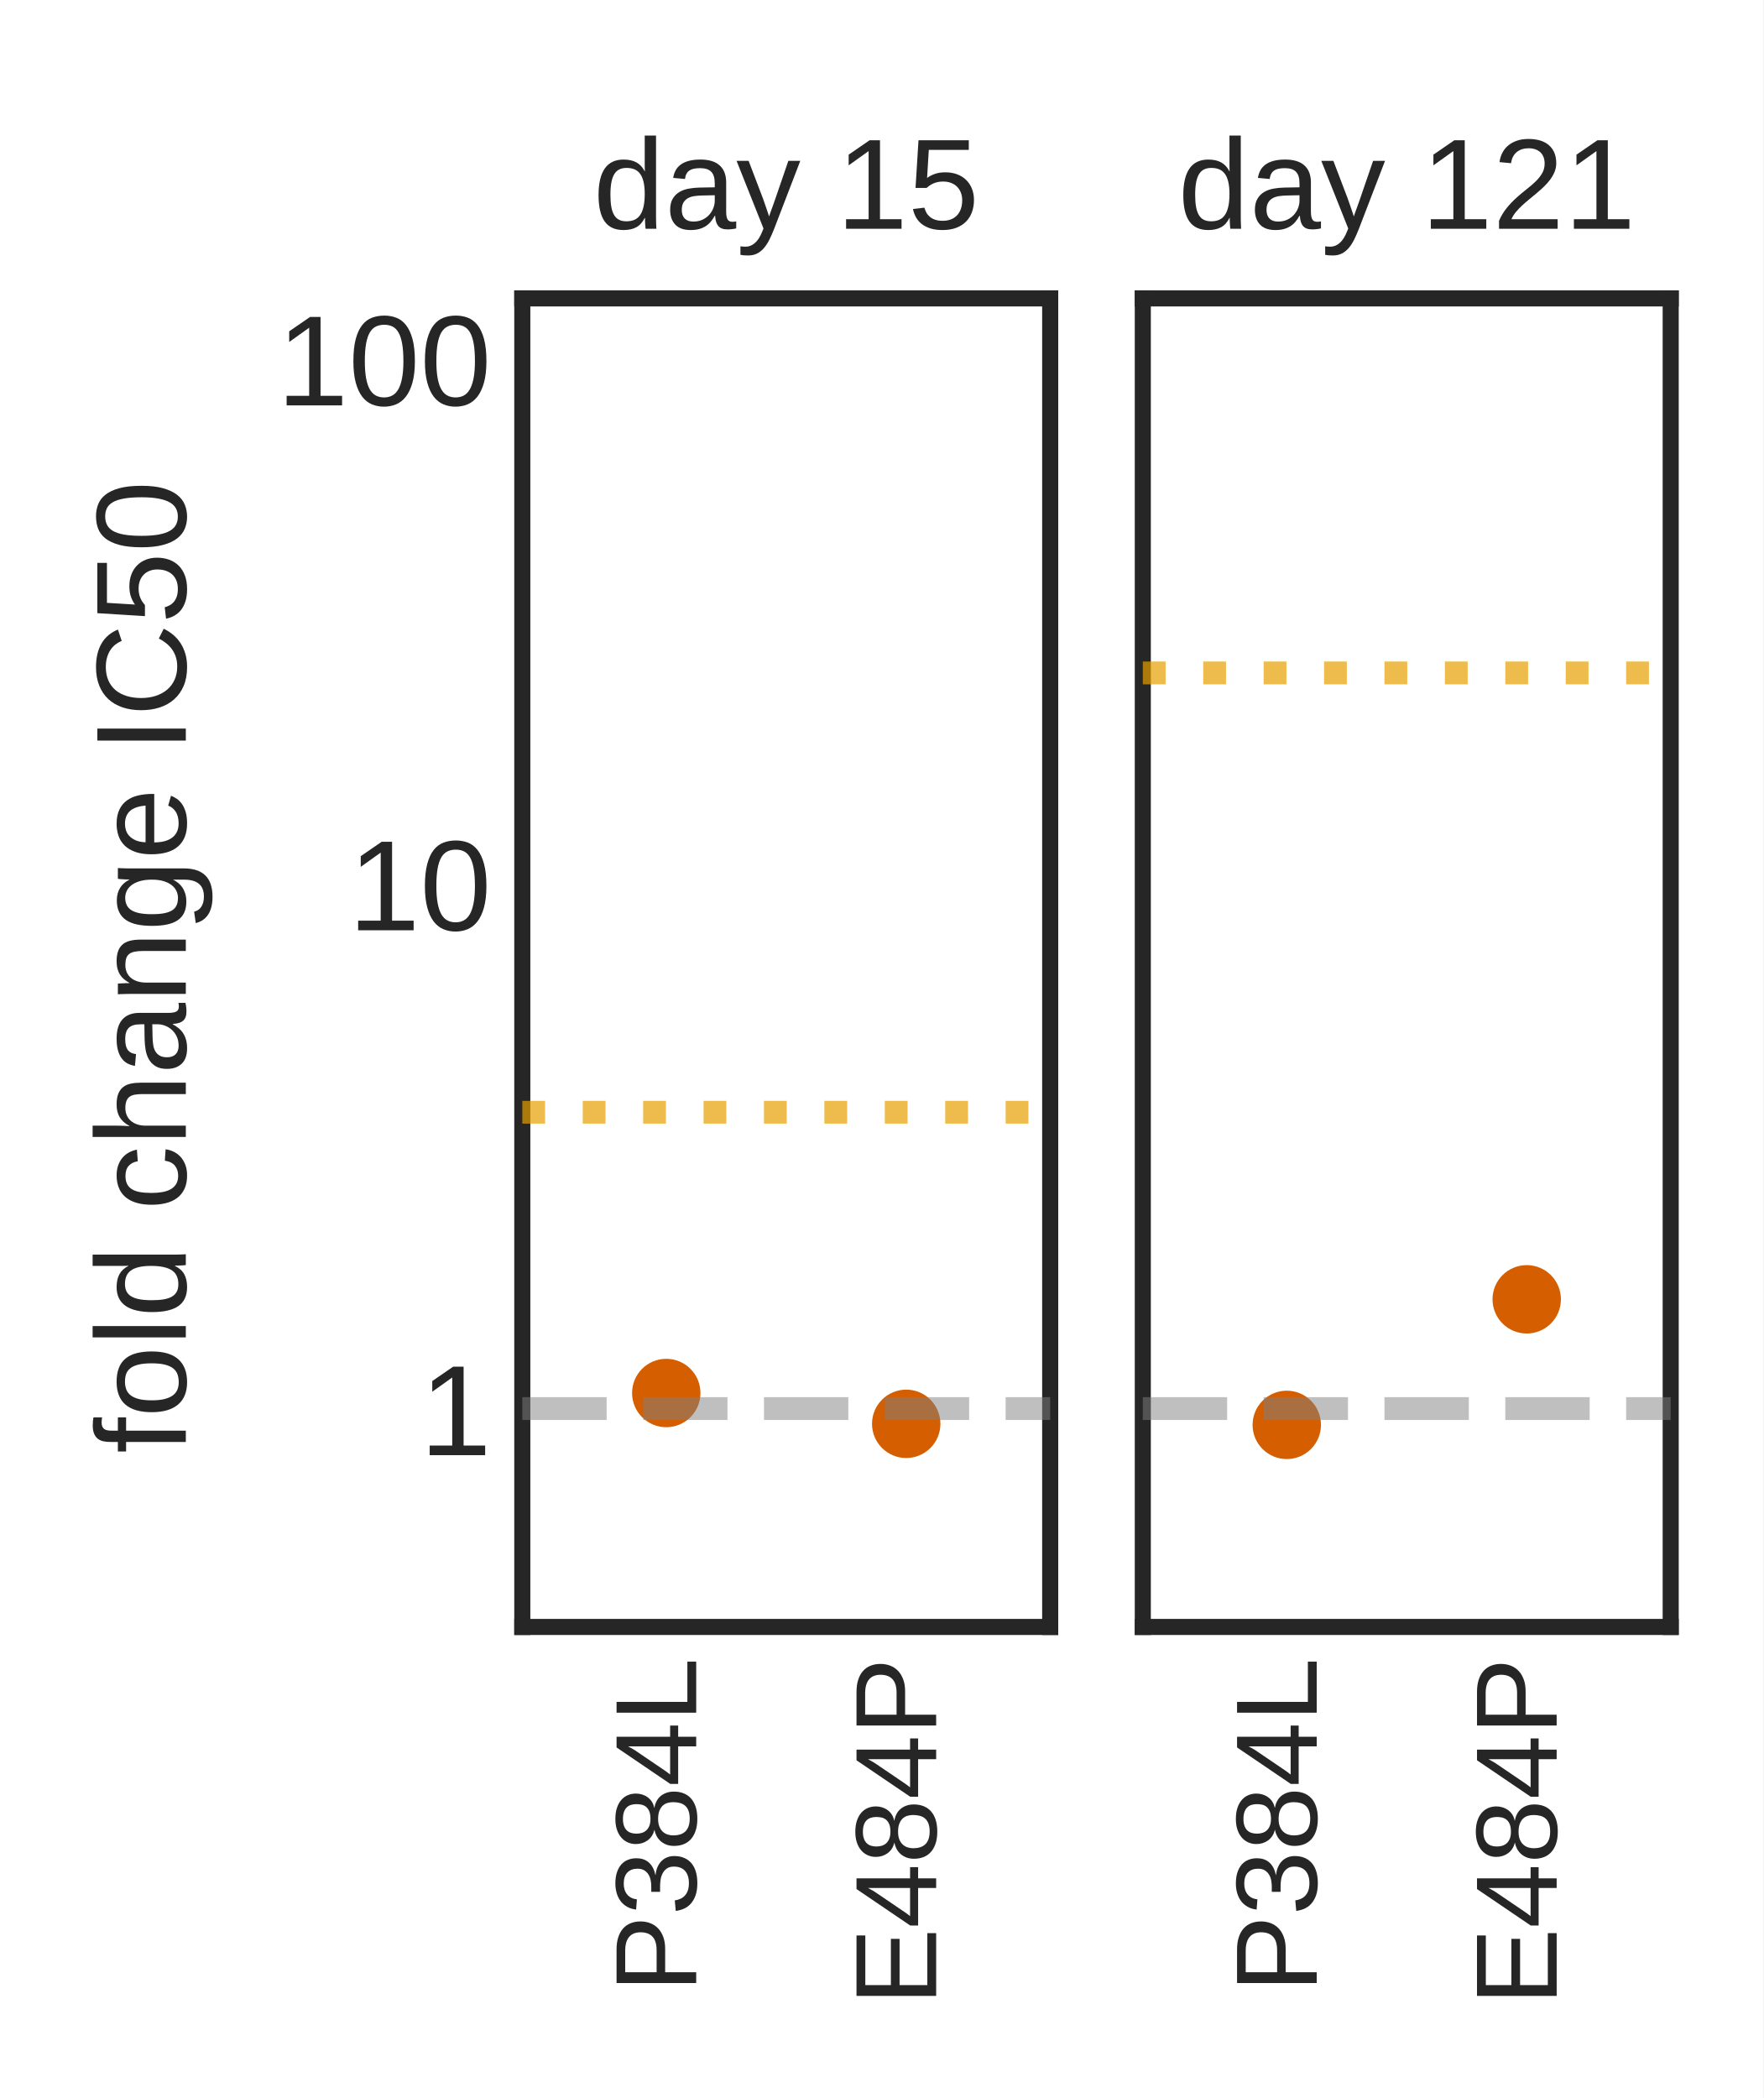
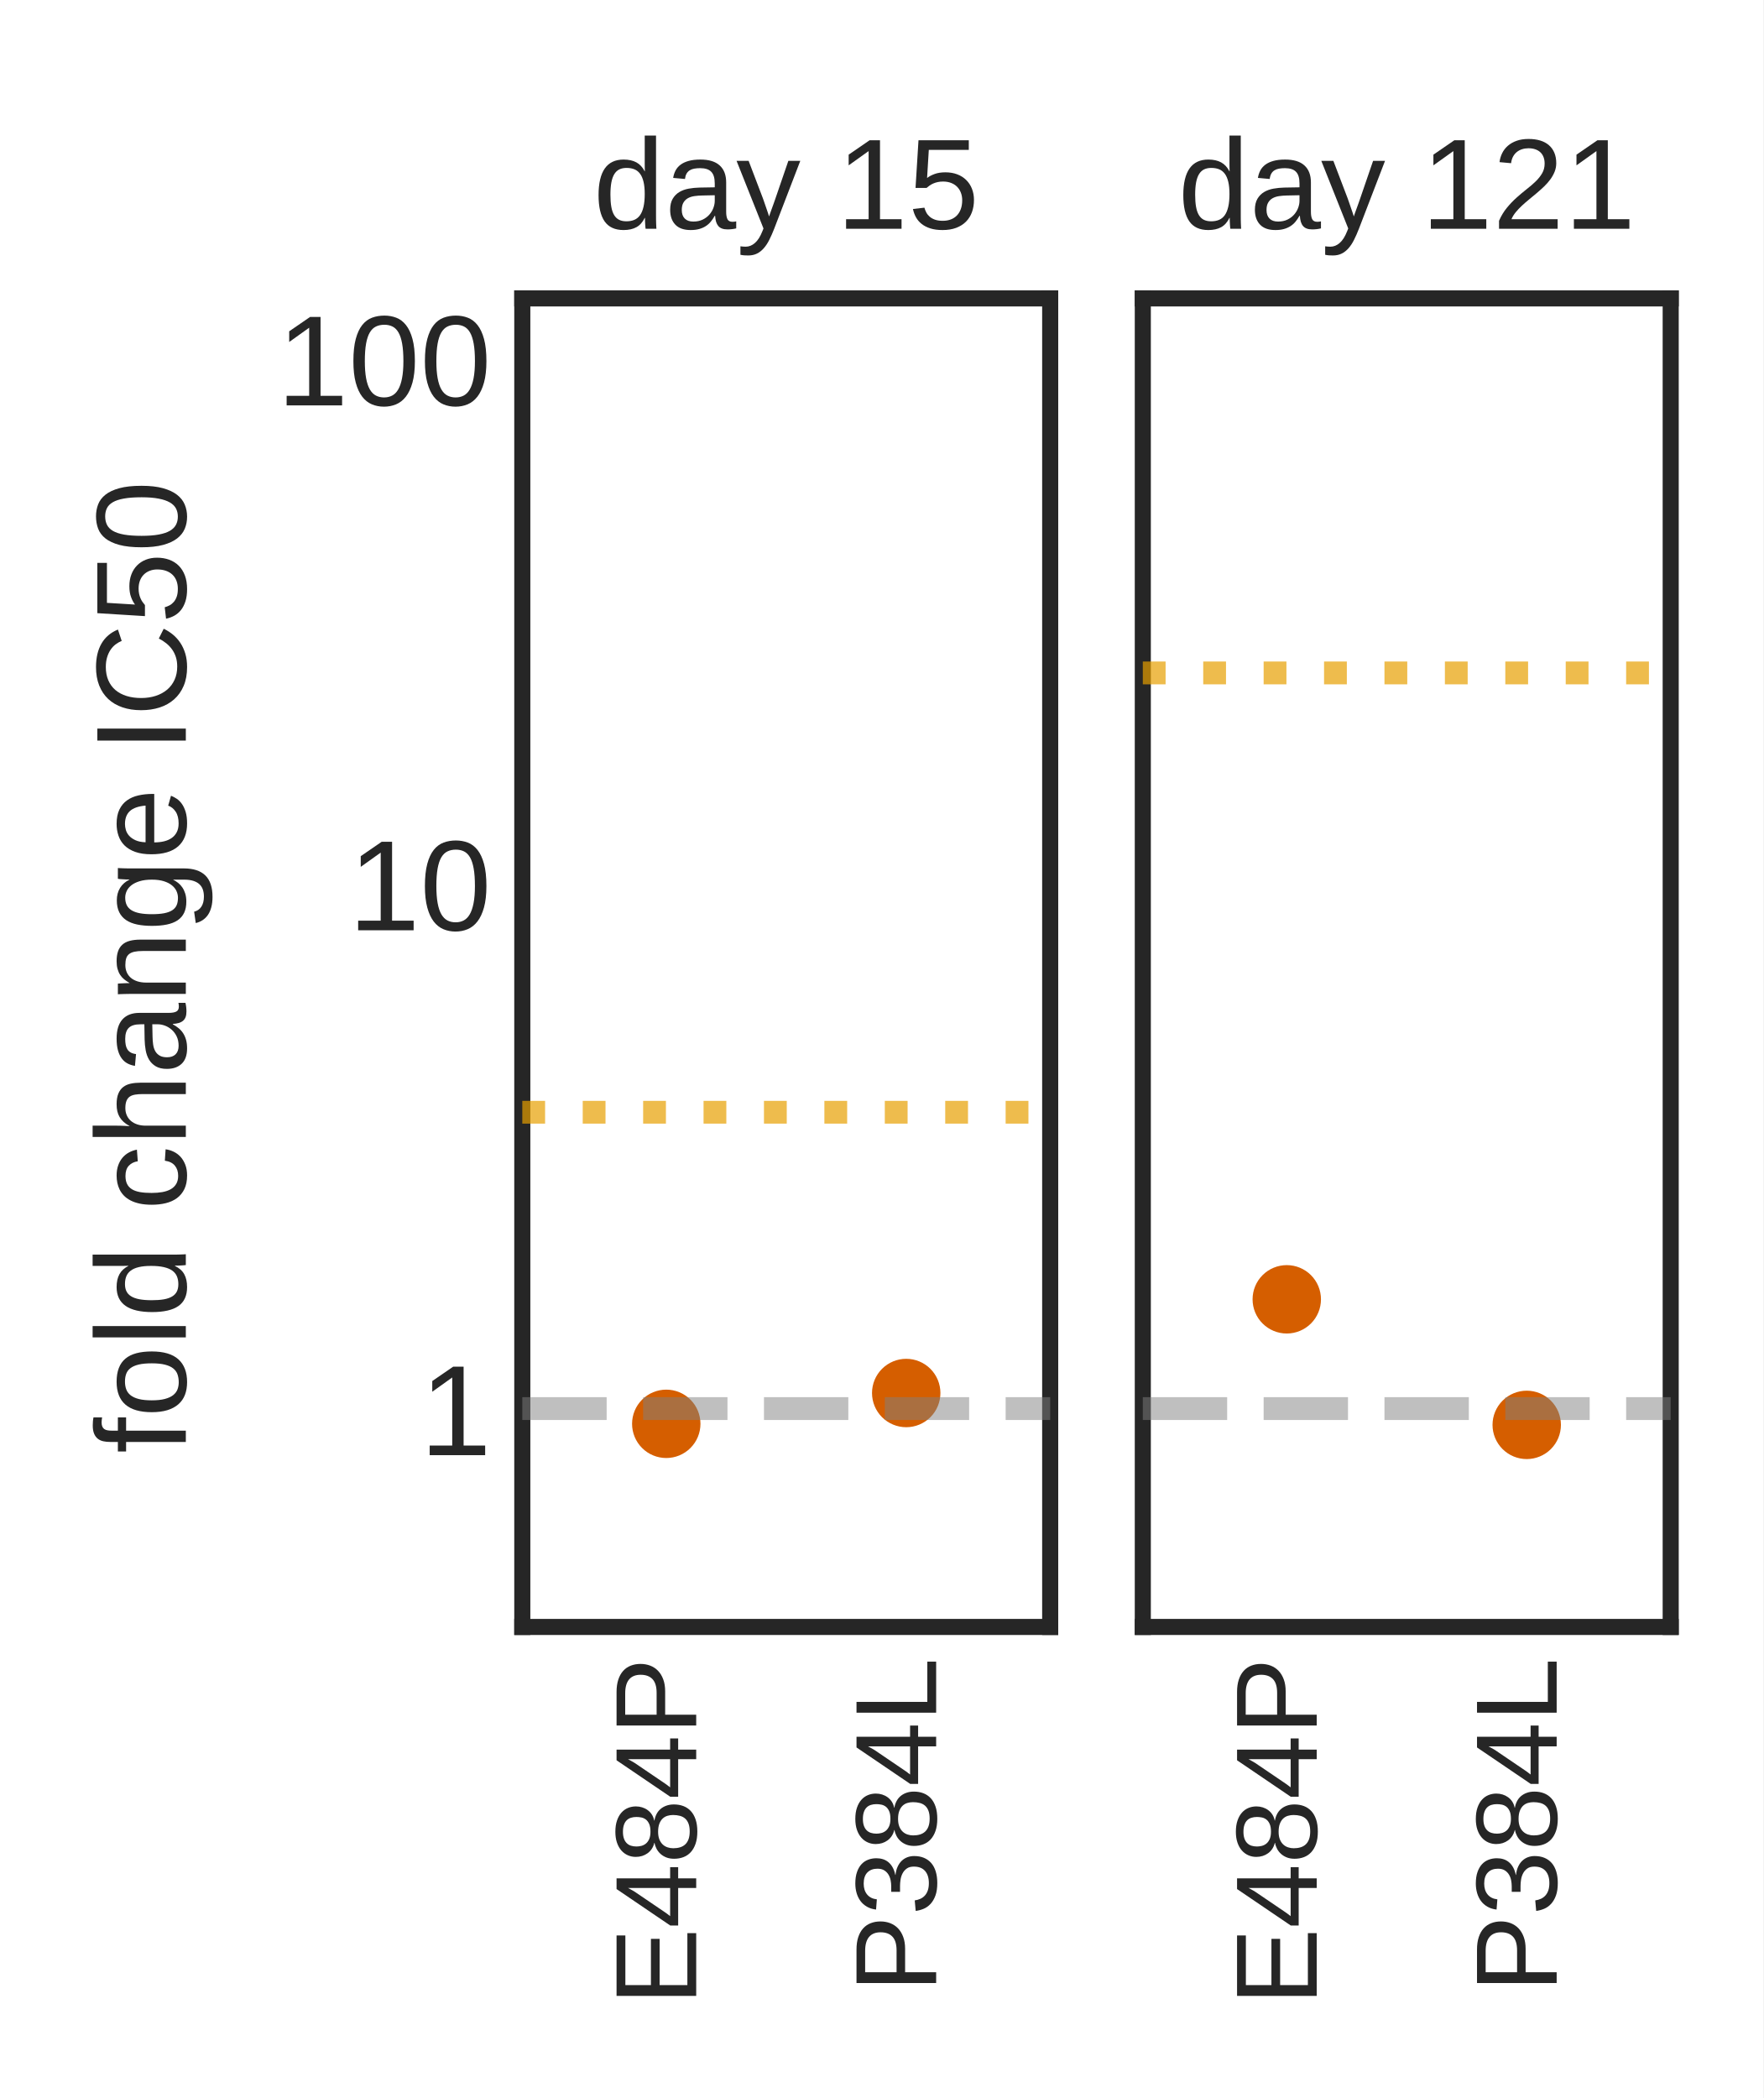
<svg xmlns="http://www.w3.org/2000/svg" xmlns:xlink="http://www.w3.org/1999/xlink" height="163.105pt" version="1.1" viewBox="0 0 137.085 163.105" width="137.085pt">
  <defs>
    <style type="text/css">*{stroke-linecap:butt;stroke-linejoin:round;}</style>
  </defs>
  <g id="figure_1">
    <g id="patch_1">
      <path d="M 0 163.105  L 137.085 163.105  L 137.085 0  L 0 0  z " style="fill:#ffffff;" />
    </g>
    <g id="axes_1">
      <g id="patch_2">
        <path d="M 40.605 126.484  L 81.645 126.484  L 81.645 23.2  L 40.605 23.2  z " style="fill:#ffffff;" />
      </g>
      <g id="matplotlib.axis_1">
        <g id="xtick_1">
          <g id="line2d_1" />
          <g id="text_1">
-             <g style="fill:#262626;" transform="translate(54.12476 154.9067)rotate(-90)scale(0.09 -0.09)">
+             <g style="fill:#262626;" transform="translate(54.12476 155.9051)rotate(-90)scale(0.09 -0.09)">
              <defs>
+                 <path d="M 8.203 0  L 8.203 68.797  L 60.406 68.797  L 60.406 61.188  L 17.531 61.188  L 17.531 39.109  L 57.469 39.109  L 57.469 31.594  L 17.531 31.594  L 17.531 7.625  L 62.406 7.625  L 62.406 0  z " id="LiberationSans-69" />
+                 <path d="M 43.016 15.578  L 43.016 0  L 34.719 0  L 34.719 15.578  L 2.297 15.578  L 2.297 22.406  L 33.797 68.797  L 43.016 68.797  L 43.016 22.516  L 52.688 22.516  L 52.688 15.578  z M 34.719 58.891  Q 34.625 58.641 34.234 57.938  Q 33.844 57.234 33.344 56.344  Q 32.859 55.469 32.344 54.562  Q 31.844 53.656 31.453 53.078  L 13.812 27.094  Q 13.578 26.703 13.109 26.062  Q 12.641 25.438 12.156 24.781  Q 11.672 24.125 11.172 23.484  Q 10.688 22.859 10.406 22.516  L 34.719 22.516  z " id="LiberationSans-52" />
+                 <path d="M 51.266 19.188  Q 51.266 14.797 49.875 11.109  Q 48.484 7.422 45.625 4.734  Q 42.781 2.047 38.328 0.531  Q 33.891 -0.984 27.828 -0.984  Q 21.781 -0.984 17.359 0.531  Q 12.938 2.047 10.031 4.703  Q 7.125 7.375 5.734 11.062  Q 4.344 14.75 4.344 19.094  Q 4.344 22.859 5.484 25.781  Q 6.641 28.719 8.562 30.828  Q 10.5 32.953 12.969 34.25  Q 15.438 35.547 18.062 35.984  L 18.062 36.188  Q 15.188 36.859 12.906 38.375  Q 10.641 39.891 9.094 42.016  Q 7.562 44.141 6.75 46.719  Q 5.953 49.312 5.953 52.203  Q 5.953 55.812 7.344 59  Q 8.734 62.203 11.469 64.625  Q 14.203 67.047 18.25 68.438  Q 22.312 69.828 27.641 69.828  Q 33.25 69.828 37.375 68.406  Q 41.5 67 44.203 64.578  Q 46.922 62.156 48.234 58.938  Q 49.562 55.719 49.562 52.094  Q 49.562 49.266 48.75 46.672  Q 47.953 44.094 46.406 41.969  Q 44.875 39.844 42.594 38.344  Q 40.328 36.859 37.359 36.281  L 37.359 36.078  Q 40.328 35.594 42.859 34.297  Q 45.406 33.016 47.266 30.891  Q 49.125 28.766 50.188 25.828  Q 51.266 22.906 51.266 19.188  z M 40.438 51.609  Q 40.438 54.203 39.766 56.344  Q 39.109 58.5 37.594 60.031  Q 36.078 61.578 33.641 62.422  Q 31.203 63.281 27.641 63.281  Q 24.172 63.281 21.781 62.422  Q 19.391 61.578 17.844 60.031  Q 16.312 58.5 15.625 56.344  Q 14.938 54.203 14.938 51.609  Q 14.938 49.562 15.469 47.406  Q 16.016 45.266 17.422 43.5  Q 18.844 41.75 21.328 40.625  Q 23.828 39.5 27.734 39.5  Q 31.891 39.5 34.406 40.625  Q 36.922 41.75 38.25 43.5  Q 39.594 45.266 40.016 47.406  Q 40.438 49.562 40.438 51.609  z M 42.141 20.016  Q 42.141 22.516 41.453 24.828  Q 40.766 27.156 39.109 28.938  Q 37.453 30.719 34.641 31.812  Q 31.844 32.906 27.641 32.906  Q 23.781 32.906 21.062 31.812  Q 18.359 30.719 16.672 28.906  Q 14.984 27.094 14.203 24.719  Q 13.422 22.359 13.422 19.828  Q 13.422 16.656 14.203 14.031  Q 14.984 11.422 16.688 9.547  Q 18.406 7.672 21.188 6.641  Q 23.969 5.609 27.938 5.609  Q 31.938 5.609 34.672 6.641  Q 37.406 7.672 39.062 9.547  Q 40.719 11.422 41.422 14.078  Q 42.141 16.75 42.141 20.016  z " id="LiberationSans-56" />
                <path d="M 61.422 48.094  Q 61.422 43.609 59.938 39.719  Q 58.453 35.844 55.5 32.984  Q 52.547 30.125 48.094 28.469  Q 43.656 26.812 37.75 26.812  L 17.531 26.812  L 17.531 0  L 8.203 0  L 8.203 68.797  L 37.156 68.797  Q 43.266 68.797 47.797 67.312  Q 52.344 65.828 55.375 63.109  Q 58.406 60.406 59.906 56.562  Q 61.422 52.734 61.422 48.094  z M 52.047 48  Q 52.047 54.547 48.047 57.938  Q 44.047 61.328 36.031 61.328  L 17.531 61.328  L 17.531 34.188  L 36.422 34.188  Q 44.484 34.188 48.266 37.75  Q 52.047 41.312 52.047 48  z " id="LiberationSans-80" />
+               </defs>
+               <use xlink:href="#LiberationSans-69" />
+               <use x="66.699" xlink:href="#LiberationSans-52" />
+               <use x="122.314" xlink:href="#LiberationSans-56" />
+               <use x="177.93" xlink:href="#LiberationSans-52" />
+               <use x="233.545" xlink:href="#LiberationSans-80" />
+             </g>
+           </g>
+         </g>
+         <g id="xtick_2">
+           <g id="line2d_2" />
+           <g id="text_2">
+             <g style="fill:#262626;" transform="translate(72.7793 154.9067)rotate(-90)scale(0.09 -0.09)">
+               <defs>
                <path d="M 51.219 19  Q 51.219 14.266 49.672 10.547  Q 48.141 6.844 45.188 4.266  Q 42.234 1.703 37.859 0.359  Q 33.5 -0.984 27.875 -0.984  Q 21.484 -0.984 17.109 0.609  Q 12.75 2.203 9.906 4.812  Q 7.078 7.422 5.656 10.766  Q 4.25 14.109 3.812 17.672  L 12.891 18.5  Q 13.281 15.766 14.328 13.516  Q 15.375 11.281 17.188 9.672  Q 19 8.062 21.625 7.172  Q 24.266 6.297 27.875 6.297  Q 34.516 6.297 38.297 9.562  Q 42.094 12.844 42.094 19.281  Q 42.094 23.094 40.406 25.406  Q 38.719 27.734 36.203 29.031  Q 33.688 30.328 30.734 30.766  Q 27.781 31.203 25.297 31.203  L 20.312 31.203  L 20.312 38.812  L 25.094 38.812  Q 27.594 38.812 30.266 39.328  Q 32.953 39.844 35.172 41.188  Q 37.406 42.531 38.844 44.828  Q 40.281 47.125 40.281 50.688  Q 40.281 56.203 37.031 59.391  Q 33.797 62.594 27.391 62.594  Q 21.578 62.594 17.984 59.609  Q 14.406 56.641 13.812 51.219  L 4.984 51.906  Q 5.516 56.453 7.469 59.812  Q 9.422 63.188 12.422 65.406  Q 15.438 67.625 19.281 68.719  Q 23.141 69.828 27.484 69.828  Q 33.25 69.828 37.391 68.375  Q 41.547 66.938 44.188 64.469  Q 46.828 62.016 48.062 58.688  Q 49.312 55.375 49.312 51.609  Q 49.312 48.578 48.484 45.938  Q 47.656 43.312 45.891 41.203  Q 44.141 39.109 41.422 37.594  Q 38.719 36.078 34.906 35.297  L 34.906 35.109  Q 39.062 34.672 42.141 33.219  Q 45.219 31.781 47.219 29.625  Q 49.219 27.484 50.219 24.75  Q 51.219 22.016 51.219 19  z " id="LiberationSans-51" />
-                 <path d="M 51.266 19.188  Q 51.266 14.797 49.875 11.109  Q 48.484 7.422 45.625 4.734  Q 42.781 2.047 38.328 0.531  Q 33.891 -0.984 27.828 -0.984  Q 21.781 -0.984 17.359 0.531  Q 12.938 2.047 10.031 4.703  Q 7.125 7.375 5.734 11.062  Q 4.344 14.75 4.344 19.094  Q 4.344 22.859 5.484 25.781  Q 6.641 28.719 8.562 30.828  Q 10.5 32.953 12.969 34.25  Q 15.438 35.547 18.062 35.984  L 18.062 36.188  Q 15.188 36.859 12.906 38.375  Q 10.641 39.891 9.094 42.016  Q 7.562 44.141 6.75 46.719  Q 5.953 49.312 5.953 52.203  Q 5.953 55.812 7.344 59  Q 8.734 62.203 11.469 64.625  Q 14.203 67.047 18.25 68.438  Q 22.312 69.828 27.641 69.828  Q 33.25 69.828 37.375 68.406  Q 41.5 67 44.203 64.578  Q 46.922 62.156 48.234 58.938  Q 49.562 55.719 49.562 52.094  Q 49.562 49.266 48.75 46.672  Q 47.953 44.094 46.406 41.969  Q 44.875 39.844 42.594 38.344  Q 40.328 36.859 37.359 36.281  L 37.359 36.078  Q 40.328 35.594 42.859 34.297  Q 45.406 33.016 47.266 30.891  Q 49.125 28.766 50.188 25.828  Q 51.266 22.906 51.266 19.188  z M 40.438 51.609  Q 40.438 54.203 39.766 56.344  Q 39.109 58.5 37.594 60.031  Q 36.078 61.578 33.641 62.422  Q 31.203 63.281 27.641 63.281  Q 24.172 63.281 21.781 62.422  Q 19.391 61.578 17.844 60.031  Q 16.312 58.5 15.625 56.344  Q 14.938 54.203 14.938 51.609  Q 14.938 49.562 15.469 47.406  Q 16.016 45.266 17.422 43.5  Q 18.844 41.75 21.328 40.625  Q 23.828 39.5 27.734 39.5  Q 31.891 39.5 34.406 40.625  Q 36.922 41.75 38.25 43.5  Q 39.594 45.266 40.016 47.406  Q 40.438 49.562 40.438 51.609  z M 42.141 20.016  Q 42.141 22.516 41.453 24.828  Q 40.766 27.156 39.109 28.938  Q 37.453 30.719 34.641 31.812  Q 31.844 32.906 27.641 32.906  Q 23.781 32.906 21.062 31.812  Q 18.359 30.719 16.672 28.906  Q 14.984 27.094 14.203 24.719  Q 13.422 22.359 13.422 19.828  Q 13.422 16.656 14.203 14.031  Q 14.984 11.422 16.688 9.547  Q 18.406 7.672 21.188 6.641  Q 23.969 5.609 27.938 5.609  Q 31.938 5.609 34.672 6.641  Q 37.406 7.672 39.062 9.547  Q 40.719 11.422 41.422 14.078  Q 42.141 16.75 42.141 20.016  z " id="LiberationSans-56" />
-                 <path d="M 43.016 15.578  L 43.016 0  L 34.719 0  L 34.719 15.578  L 2.297 15.578  L 2.297 22.406  L 33.797 68.797  L 43.016 68.797  L 43.016 22.516  L 52.688 22.516  L 52.688 15.578  z M 34.719 58.891  Q 34.625 58.641 34.234 57.938  Q 33.844 57.234 33.344 56.344  Q 32.859 55.469 32.344 54.562  Q 31.844 53.656 31.453 53.078  L 13.812 27.094  Q 13.578 26.703 13.109 26.062  Q 12.641 25.438 12.156 24.781  Q 11.672 24.125 11.172 23.484  Q 10.688 22.859 10.406 22.516  L 34.719 22.516  z " id="LiberationSans-52" />
                <path d="M 8.203 0  L 8.203 68.797  L 17.531 68.797  L 17.531 7.625  L 52.297 7.625  L 52.297 0  z " id="LiberationSans-76" />
              </defs>
              <use xlink:href="#LiberationSans-80" />
              <use x="66.699" xlink:href="#LiberationSans-51" />
              <use x="122.314" xlink:href="#LiberationSans-56" />
              <use x="177.93" xlink:href="#LiberationSans-52" />
              <use x="233.545" xlink:href="#LiberationSans-76" />
-             </g>
-           </g>
-         </g>
-         <g id="xtick_2">
-           <g id="line2d_2" />
-           <g id="text_2">
-             <g style="fill:#262626;" transform="translate(72.7793 155.9051)rotate(-90)scale(0.09 -0.09)">
-               <defs>
-                 <path d="M 8.203 0  L 8.203 68.797  L 60.406 68.797  L 60.406 61.188  L 17.531 61.188  L 17.531 39.109  L 57.469 39.109  L 57.469 31.594  L 17.531 31.594  L 17.531 7.625  L 62.406 7.625  L 62.406 0  z " id="LiberationSans-69" />
-               </defs>
-               <use xlink:href="#LiberationSans-69" />
-               <use x="66.699" xlink:href="#LiberationSans-52" />
-               <use x="122.314" xlink:href="#LiberationSans-56" />
-               <use x="177.93" xlink:href="#LiberationSans-52" />
-               <use x="233.545" xlink:href="#LiberationSans-80" />
            </g>
          </g>
        </g>
      </g>
      <g id="matplotlib.axis_2">
        <g id="ytick_1">
          <g id="line2d_3" />
          <g id="text_3">
            <g style="fill:#262626;" transform="translate(32.64375 113.129)scale(0.1 -0.1)">
              <defs>
                <path d="M 7.625 0  L 7.625 7.469  L 25.141 7.469  L 25.141 60.406  L 9.625 49.312  L 9.625 57.625  L 25.875 68.797  L 33.984 68.797  L 33.984 7.469  L 50.734 7.469  L 50.734 0  z " id="LiberationSans-49" />
              </defs>
              <use xlink:href="#LiberationSans-49" />
            </g>
          </g>
        </g>
        <g id="ytick_2">
          <g id="line2d_4" />
          <g id="text_4">
            <g style="fill:#262626;" transform="translate(27.08281 72.32361)scale(0.1 -0.1)">
              <defs>
                <path d="M 51.703 34.422  Q 51.703 24.516 49.828 17.75  Q 47.953 10.984 44.703 6.812  Q 41.453 2.641 37.062 0.828  Q 32.672 -0.984 27.688 -0.984  Q 22.656 -0.984 18.312 0.828  Q 13.969 2.641 10.766 6.781  Q 7.562 10.938 5.734 17.703  Q 3.906 24.469 3.906 34.422  Q 3.906 44.828 5.734 51.641  Q 7.562 58.453 10.781 62.5  Q 14.016 66.547 18.406 68.188  Q 22.797 69.828 27.984 69.828  Q 32.906 69.828 37.219 68.188  Q 41.547 66.547 44.766 62.5  Q 48 58.453 49.844 51.641  Q 51.703 44.828 51.703 34.422  z M 42.781 34.422  Q 42.781 42.625 41.797 48.062  Q 40.828 53.516 38.922 56.766  Q 37.016 60.016 34.25 61.359  Q 31.5 62.703 27.984 62.703  Q 24.266 62.703 21.438 61.328  Q 18.609 59.969 16.672 56.719  Q 14.75 53.469 13.766 48.016  Q 12.797 42.578 12.797 34.422  Q 12.797 26.516 13.797 21.094  Q 14.797 15.672 16.719 12.375  Q 18.656 9.078 21.438 7.641  Q 24.219 6.203 27.781 6.203  Q 31.25 6.203 34.031 7.641  Q 36.812 9.078 38.734 12.375  Q 40.672 15.672 41.719 21.094  Q 42.781 26.516 42.781 34.422  z " id="LiberationSans-48" />
              </defs>
              <use xlink:href="#LiberationSans-49" />
              <use x="55.615" xlink:href="#LiberationSans-48" />
            </g>
          </g>
        </g>
        <g id="ytick_3">
          <g id="line2d_5" />
          <g id="text_5">
            <g style="fill:#262626;" transform="translate(21.52188 31.51816)scale(0.1 -0.1)">
              <use xlink:href="#LiberationSans-49" />
              <use x="55.615" xlink:href="#LiberationSans-48" />
              <use x="111.23" xlink:href="#LiberationSans-48" />
            </g>
          </g>
        </g>
        <g id="ytick_4">
          <g id="line2d_6" />
        </g>
        <g id="ytick_5">
          <g id="line2d_7" />
        </g>
        <g id="ytick_6">
          <g id="line2d_8" />
        </g>
        <g id="ytick_7">
          <g id="line2d_9" />
        </g>
        <g id="ytick_8">
          <g id="line2d_10" />
        </g>
        <g id="ytick_9">
          <g id="line2d_11" />
        </g>
        <g id="ytick_10">
          <g id="line2d_12" />
        </g>
        <g id="ytick_11">
          <g id="line2d_13" />
        </g>
        <g id="ytick_12">
          <g id="line2d_14" />
        </g>
        <g id="ytick_13">
          <g id="line2d_15" />
        </g>
        <g id="ytick_14">
          <g id="line2d_16" />
        </g>
        <g id="ytick_15">
          <g id="line2d_17" />
        </g>
        <g id="ytick_16">
          <g id="line2d_18" />
        </g>
        <g id="ytick_17">
          <g id="line2d_19" />
        </g>
        <g id="ytick_18">
          <g id="line2d_20" />
        </g>
        <g id="ytick_19">
          <g id="line2d_21" />
        </g>
        <g id="ytick_20">
          <g id="line2d_22" />
        </g>
        <g id="ytick_21">
          <g id="line2d_23" />
        </g>
        <g id="ytick_22">
          <g id="line2d_24" />
        </g>
        <g id="ytick_23">
          <g id="line2d_25" />
        </g>
        <g id="ytick_24">
          <g id="line2d_26" />
        </g>
        <g id="ytick_25">
          <g id="line2d_27" />
        </g>
        <g id="text_6">
          <g style="fill:#262626;" transform="translate(14.44688 112.9863)rotate(-90)scale(0.1 -0.1)">
            <defs>
              <path d="M 17.625 46.438  L 17.625 0  L 8.844 0  L 8.844 46.438  L 1.422 46.438  L 1.422 52.828  L 8.844 52.828  L 8.844 58.797  Q 8.844 61.672 9.375 64.141  Q 9.906 66.609 11.344 68.438  Q 12.797 70.266 15.281 71.312  Q 17.781 72.359 21.734 72.359  Q 23.297 72.359 24.969 72.219  Q 26.656 72.078 27.938 71.781  L 27.938 65.094  Q 27.094 65.234 26 65.359  Q 24.906 65.484 24.031 65.484  Q 22.078 65.484 20.828 64.938  Q 19.578 64.406 18.875 63.406  Q 18.172 62.406 17.891 60.938  Q 17.625 59.469 17.625 57.562  L 17.625 52.828  L 27.938 52.828  L 27.938 46.438  z " id="LiberationSans-102" />
              <path d="M 51.422 26.469  Q 51.422 12.594 45.312 5.797  Q 39.203 -0.984 27.594 -0.984  Q 22.078 -0.984 17.719 0.672  Q 13.375 2.344 10.375 5.766  Q 7.375 9.188 5.781 14.328  Q 4.203 19.484 4.203 26.469  Q 4.203 53.812 27.875 53.812  Q 34.031 53.812 38.5 52.094  Q 42.969 50.391 45.828 46.969  Q 48.688 43.562 50.047 38.422  Q 51.422 33.297 51.422 26.469  z M 42.188 26.469  Q 42.188 32.625 41.234 36.625  Q 40.281 40.625 38.453 43.016  Q 36.625 45.406 33.984 46.359  Q 31.344 47.312 28.031 47.312  Q 24.656 47.312 21.938 46.312  Q 19.234 45.312 17.328 42.891  Q 15.438 40.484 14.422 36.469  Q 13.422 32.469 13.422 26.469  Q 13.422 20.312 14.5 16.281  Q 15.578 12.25 17.453 9.859  Q 19.344 7.469 21.906 6.484  Q 24.469 5.516 27.484 5.516  Q 30.859 5.516 33.594 6.469  Q 36.328 7.422 38.234 9.812  Q 40.141 12.203 41.156 16.25  Q 42.188 20.312 42.188 26.469  z " id="LiberationSans-111" />
              <path d="M 6.734 0  L 6.734 72.469  L 15.531 72.469  L 15.531 0  z " id="LiberationSans-108" />
              <path d="M 40.094 8.5  Q 37.641 3.422 33.609 1.219  Q 29.594 -0.984 23.641 -0.984  Q 13.625 -0.984 8.906 5.75  Q 4.203 12.5 4.203 26.172  Q 4.203 53.812 23.641 53.812  Q 29.641 53.812 33.641 51.609  Q 37.641 49.422 40.094 44.625  L 40.188 44.625  Q 40.188 45.125 40.156 46.172  Q 40.141 47.219 40.109 48.359  Q 40.094 49.516 40.094 50.531  Q 40.094 51.562 40.094 52  L 40.094 72.469  L 48.875 72.469  L 48.875 10.891  Q 48.875 8.984 48.891 7.219  Q 48.922 5.469 48.969 4  Q 49.031 2.547 49.078 1.484  Q 49.125 0.438 49.172 0  L 40.766 0  Q 40.672 0.484 40.594 1.391  Q 40.531 2.297 40.453 3.469  Q 40.375 4.641 40.328 5.938  Q 40.281 7.234 40.281 8.5  z M 13.422 26.469  Q 13.422 21 14.109 17.094  Q 14.797 13.188 16.312 10.672  Q 17.828 8.156 20.172 6.984  Q 22.516 5.812 25.875 5.812  Q 29.344 5.812 32 6.938  Q 34.672 8.062 36.453 10.578  Q 38.234 13.094 39.156 17.141  Q 40.094 21.188 40.094 27.047  Q 40.094 32.672 39.156 36.547  Q 38.234 40.438 36.422 42.828  Q 34.625 45.219 32 46.266  Q 29.391 47.312 25.984 47.312  Q 22.75 47.312 20.406 46.188  Q 18.062 45.062 16.5 42.578  Q 14.938 40.094 14.172 36.109  Q 13.422 32.125 13.422 26.469  z " id="LiberationSans-100" />
              <path id="LiberationSans-32" />
              <path d="M 13.422 26.656  Q 13.422 22.125 14.078 18.312  Q 14.75 14.5 16.312 11.734  Q 17.875 8.984 20.438 7.469  Q 23 5.953 26.766 5.953  Q 31.453 5.953 34.594 8.484  Q 37.75 11.031 38.484 16.312  L 47.359 15.719  Q 46.922 12.453 45.453 9.422  Q 44 6.391 41.484 4.094  Q 38.969 1.812 35.344 0.406  Q 31.734 -0.984 27 -0.984  Q 20.797 -0.984 16.453 1.109  Q 12.109 3.219 9.391 6.906  Q 6.688 10.594 5.469 15.594  Q 4.25 20.609 4.25 26.469  Q 4.25 31.781 5.125 35.859  Q 6 39.938 7.594 42.984  Q 9.188 46.047 11.328 48.125  Q 13.484 50.203 15.984 51.438  Q 18.5 52.688 21.281 53.25  Q 24.078 53.812 26.906 53.812  Q 31.344 53.812 34.812 52.594  Q 38.281 51.375 40.797 49.25  Q 43.312 47.125 44.875 44.234  Q 46.438 41.359 47.078 38.031  L 38.031 37.359  Q 37.359 41.75 34.562 44.328  Q 31.781 46.922 26.656 46.922  Q 22.906 46.922 20.391 45.672  Q 17.875 44.438 16.312 41.922  Q 14.75 39.406 14.078 35.594  Q 13.422 31.781 13.422 26.656  z " id="LiberationSans-99" />
              <path d="M 15.484 43.797  Q 16.938 46.484 18.641 48.359  Q 20.359 50.25 22.406 51.469  Q 24.469 52.688 26.906 53.25  Q 29.344 53.812 32.375 53.812  Q 37.453 53.812 40.703 52.438  Q 43.953 51.078 45.828 48.609  Q 47.703 46.141 48.406 42.719  Q 49.125 39.312 49.125 35.203  L 49.125 0  L 40.281 0  L 40.281 33.5  Q 40.281 36.859 39.859 39.391  Q 39.453 41.938 38.281 43.625  Q 37.109 45.312 34.953 46.156  Q 32.812 47.016 29.391 47.016  Q 26.266 47.016 23.75 45.891  Q 21.234 44.781 19.453 42.719  Q 17.672 40.672 16.688 37.734  Q 15.719 34.812 15.719 31.156  L 15.719 0  L 6.938 0  L 6.938 72.469  L 15.719 72.469  L 15.719 53.609  Q 15.719 52 15.672 50.391  Q 15.625 48.781 15.547 47.406  Q 15.484 46.047 15.422 45.094  Q 15.375 44.141 15.328 43.797  z " id="LiberationSans-104" />
              <path d="M 20.219 -0.984  Q 12.25 -0.984 8.25 3.219  Q 4.25 7.422 4.25 14.75  Q 4.25 19.969 6.219 23.312  Q 8.203 26.656 11.391 28.562  Q 14.594 30.469 18.688 31.203  Q 22.797 31.938 27.047 32.031  L 38.922 32.234  L 38.922 35.109  Q 38.922 38.375 38.234 40.672  Q 37.547 42.969 36.125 44.375  Q 34.719 45.797 32.594 46.453  Q 30.469 47.125 27.594 47.125  Q 25.047 47.125 23 46.75  Q 20.953 46.391 19.438 45.438  Q 17.922 44.484 16.984 42.844  Q 16.062 41.219 15.766 38.719  L 6.594 39.547  Q 7.078 42.672 8.438 45.281  Q 9.812 47.906 12.328 49.797  Q 14.844 51.703 18.625 52.75  Q 22.406 53.812 27.781 53.812  Q 37.75 53.812 42.766 49.234  Q 47.797 44.672 47.797 36.031  L 47.797 13.281  Q 47.797 9.375 48.828 7.391  Q 49.859 5.422 52.734 5.422  Q 53.469 5.422 54.203 5.516  Q 54.938 5.609 55.609 5.766  L 55.609 0.297  Q 53.953 -0.094 52.312 -0.281  Q 50.688 -0.484 48.828 -0.484  Q 46.344 -0.484 44.562 0.172  Q 42.781 0.828 41.656 2.172  Q 40.531 3.516 39.938 5.484  Q 39.359 7.469 39.203 10.109  L 38.922 10.109  Q 37.5 7.562 35.812 5.516  Q 34.125 3.469 31.875 2.031  Q 29.641 0.594 26.781 -0.188  Q 23.922 -0.984 20.219 -0.984  z M 22.219 5.609  Q 26.422 5.609 29.562 7.141  Q 32.719 8.688 34.781 11.078  Q 36.859 13.484 37.891 16.312  Q 38.922 19.141 38.922 21.734  L 38.922 26.078  L 29.297 25.875  Q 26.078 25.828 23.172 25.406  Q 20.266 25 18.062 23.781  Q 15.875 22.562 14.578 20.359  Q 13.281 18.172 13.281 14.594  Q 13.281 10.297 15.594 7.953  Q 17.922 5.609 22.219 5.609  z " id="LiberationSans-97" />
              <path d="M 40.281 0  L 40.281 33.5  Q 40.281 37.359 39.719 39.938  Q 39.156 42.531 37.891 44.109  Q 36.625 45.703 34.547 46.359  Q 32.469 47.016 29.391 47.016  Q 26.266 47.016 23.75 45.922  Q 21.234 44.828 19.453 42.75  Q 17.672 40.672 16.688 37.625  Q 15.719 34.578 15.719 30.609  L 15.719 0  L 6.938 0  L 6.938 41.547  Q 6.938 43.219 6.906 45.047  Q 6.891 46.875 6.828 48.5  Q 6.781 50.141 6.734 51.312  Q 6.688 52.484 6.641 52.828  L 14.938 52.828  Q 14.984 52.594 15.031 51.516  Q 15.094 50.438 15.156 49.047  Q 15.234 47.656 15.281 46.219  Q 15.328 44.781 15.328 43.797  L 15.484 43.797  Q 16.75 46.094 18.266 47.953  Q 19.781 49.812 21.781 51.094  Q 23.781 52.391 26.359 53.094  Q 28.953 53.812 32.375 53.812  Q 36.766 53.812 39.938 52.734  Q 43.109 51.656 45.156 49.406  Q 47.219 47.172 48.172 43.625  Q 49.125 40.094 49.125 35.203  L 49.125 0  z " id="LiberationSans-110" />
              <path d="M 26.766 -20.75  Q 22.219 -20.75 18.703 -19.812  Q 15.188 -18.891 12.688 -17.156  Q 10.203 -15.438 8.641 -13.031  Q 7.078 -10.641 6.391 -7.719  L 15.234 -6.453  Q 16.109 -10.109 19.109 -12.078  Q 22.125 -14.062 27 -14.062  Q 29.984 -14.062 32.422 -13.234  Q 34.859 -12.406 36.562 -10.562  Q 38.281 -8.734 39.203 -5.797  Q 40.141 -2.875 40.141 1.312  L 40.141 9.812  L 40.047 9.812  Q 39.062 7.812 37.625 5.984  Q 36.188 4.156 34.109 2.734  Q 32.031 1.312 29.297 0.453  Q 26.562 -0.391 23.047 -0.391  Q 18.016 -0.391 14.422 1.297  Q 10.844 2.984 8.562 6.344  Q 6.297 9.719 5.25 14.719  Q 4.203 19.734 4.203 26.312  Q 4.203 32.672 5.25 37.75  Q 6.297 42.828 8.656 46.359  Q 11.031 49.906 14.812 51.781  Q 18.609 53.656 24.031 53.656  Q 29.641 53.656 33.766 51.094  Q 37.891 48.531 40.141 43.797  L 40.234 43.797  Q 40.234 45.016 40.297 46.531  Q 40.375 48.047 40.453 49.391  Q 40.531 50.734 40.625 51.703  Q 40.719 52.688 40.828 52.828  L 49.172 52.828  Q 49.125 52.391 49.078 51.344  Q 49.031 50.297 48.969 48.828  Q 48.922 47.359 48.891 45.578  Q 48.875 43.797 48.875 41.891  L 48.875 1.516  Q 48.875 -9.578 43.422 -15.156  Q 37.984 -20.75 26.766 -20.75  z M 40.141 26.422  Q 40.141 31.938 38.938 35.859  Q 37.75 39.797 35.797 42.281  Q 33.844 44.781 31.328 45.953  Q 28.812 47.125 26.172 47.125  Q 22.797 47.125 20.375 45.953  Q 17.969 44.781 16.375 42.266  Q 14.797 39.75 14.031 35.812  Q 13.281 31.891 13.281 26.422  Q 13.281 20.703 14.031 16.812  Q 14.797 12.938 16.359 10.547  Q 17.922 8.156 20.312 7.125  Q 22.703 6.109 26.031 6.109  Q 28.656 6.109 31.172 7.219  Q 33.688 8.344 35.688 10.781  Q 37.703 13.234 38.922 17.094  Q 40.141 20.953 40.141 26.422  z " id="LiberationSans-103" />
              <path d="M 13.484 24.562  Q 13.484 20.406 14.328 16.906  Q 15.188 13.422 16.969 10.906  Q 18.75 8.406 21.531 7  Q 24.312 5.609 28.219 5.609  Q 33.938 5.609 37.375 7.906  Q 40.828 10.203 42.047 13.719  L 49.75 11.531  Q 48.922 9.328 47.438 7.109  Q 45.953 4.891 43.453 3.094  Q 40.969 1.312 37.234 0.156  Q 33.5 -0.984 28.219 -0.984  Q 16.5 -0.984 10.375 6  Q 4.25 12.984 4.25 26.766  Q 4.25 34.188 6.094 39.328  Q 7.953 44.484 11.172 47.703  Q 14.406 50.922 18.703 52.359  Q 23 53.812 27.875 53.812  Q 34.516 53.812 38.984 51.656  Q 43.453 49.516 46.156 45.719  Q 48.875 41.938 50.016 36.812  Q 51.172 31.688 51.172 25.734  L 51.172 24.562  z M 42.094 31.297  Q 41.359 39.656 37.844 43.484  Q 34.328 47.312 27.734 47.312  Q 25.531 47.312 23.109 46.609  Q 20.703 45.906 18.656 44.094  Q 16.609 42.281 15.188 39.172  Q 13.766 36.078 13.578 31.297  z " id="LiberationSans-101" />
              <path d="M 9.234 0  L 9.234 68.797  L 18.562 68.797  L 18.562 0  z " id="LiberationSans-73" />
              <path d="M 38.672 62.203  Q 32.812 62.203 28.297 60.25  Q 23.781 58.297 20.719 54.688  Q 17.672 51.078 16.109 46  Q 14.547 40.922 14.547 34.719  Q 14.547 28.516 16.234 23.359  Q 17.922 18.219 21.062 14.5  Q 24.219 10.797 28.781 8.734  Q 33.344 6.688 39.062 6.688  Q 43.062 6.688 46.359 7.734  Q 49.656 8.797 52.312 10.688  Q 54.984 12.594 57.078 15.203  Q 59.188 17.828 60.797 21  L 68.406 17.188  Q 66.547 13.328 63.812 10  Q 61.078 6.688 57.391 4.25  Q 53.719 1.812 49.047 0.406  Q 44.391 -0.984 38.625 -0.984  Q 30.281 -0.984 24 1.672  Q 17.719 4.344 13.5 9.109  Q 9.281 13.875 7.172 20.406  Q 5.078 26.953 5.078 34.719  Q 5.078 42.781 7.297 49.266  Q 9.516 55.766 13.781 60.328  Q 18.062 64.891 24.312 67.359  Q 30.562 69.828 38.578 69.828  Q 49.562 69.828 56.938 65.531  Q 64.312 61.234 67.781 52.781  L 58.938 49.859  Q 57.953 52.297 56.297 54.516  Q 54.641 56.734 52.141 58.438  Q 49.656 60.156 46.312 61.172  Q 42.969 62.203 38.672 62.203  z " id="LiberationSans-67" />
              <path d="M 51.422 22.406  Q 51.422 17.234 49.859 12.938  Q 48.297 8.641 45.219 5.531  Q 42.141 2.438 37.578 0.719  Q 33.016 -0.984 27 -0.984  Q 21.578 -0.984 17.547 0.281  Q 13.531 1.562 10.734 3.781  Q 7.953 6 6.312 8.984  Q 4.688 11.969 4 15.375  L 12.891 16.406  Q 13.422 14.453 14.391 12.625  Q 15.375 10.797 17.062 9.344  Q 18.75 7.906 21.219 7.047  Q 23.688 6.203 27.203 6.203  Q 30.609 6.203 33.391 7.25  Q 36.188 8.297 38.156 10.344  Q 40.141 12.406 41.203 15.375  Q 42.281 18.359 42.281 22.219  Q 42.281 25.391 41.25 28.047  Q 40.234 30.719 38.328 32.641  Q 36.422 34.578 33.656 35.641  Q 30.906 36.719 27.391 36.719  Q 25.203 36.719 23.344 36.328  Q 21.484 35.938 19.891 35.25  Q 18.312 34.578 17.016 33.672  Q 15.719 32.766 14.594 31.781  L 6 31.781  L 8.297 68.797  L 47.406 68.797  L 47.406 61.328  L 16.312 61.328  L 14.984 39.5  Q 17.328 41.312 20.844 42.594  Q 24.359 43.891 29.203 43.891  Q 34.328 43.891 38.422 42.328  Q 42.531 40.766 45.406 37.906  Q 48.297 35.062 49.859 31.109  Q 51.422 27.156 51.422 22.406  z " id="LiberationSans-53" />
            </defs>
            <use xlink:href="#LiberationSans-102" />
            <use x="27.783" xlink:href="#LiberationSans-111" />
            <use x="83.398" xlink:href="#LiberationSans-108" />
            <use x="105.615" xlink:href="#LiberationSans-100" />
            <use x="161.23" xlink:href="#LiberationSans-32" />
            <use x="189.014" xlink:href="#LiberationSans-99" />
            <use x="239.014" xlink:href="#LiberationSans-104" />
            <use x="294.629" xlink:href="#LiberationSans-97" />
            <use x="350.244" xlink:href="#LiberationSans-110" />
            <use x="405.859" xlink:href="#LiberationSans-103" />
            <use x="461.475" xlink:href="#LiberationSans-101" />
            <use x="517.09" xlink:href="#LiberationSans-32" />
            <use x="544.873" xlink:href="#LiberationSans-73" />
            <use x="572.656" xlink:href="#LiberationSans-67" />
            <use x="644.873" xlink:href="#LiberationSans-53" />
            <use x="700.488" xlink:href="#LiberationSans-48" />
          </g>
        </g>
      </g>
      <g id="PathCollection_1">
-         <path clip-path="url(#p0550802827)" d="M 51.797 110.513  C 52.385 110.513 52.949 110.279 53.364 109.864  C 53.78 109.448 54.013 108.885 54.013 108.297  C 54.013 107.709 53.78 107.146 53.364 106.73  C 52.949 106.315 52.385 106.081 51.797 106.081  C 51.21 106.081 50.646 106.315 50.231 106.73  C 49.815 107.146 49.582 107.709 49.582 108.297  C 49.582 108.885 49.815 109.448 50.231 109.864  C 50.646 110.279 51.21 110.513 51.797 110.513  z " style="fill:#d55e00;stroke:#d55e00;stroke-width:0.886;" />
-         <path clip-path="url(#p0550802827)" d="M 70.452 112.908  C 71.04 112.908 71.603 112.675 72.019 112.259  C 72.434 111.844 72.668 111.28 72.668 110.692  C 72.668 110.105 72.434 109.541 72.019 109.126  C 71.603 108.71 71.04 108.477 70.452 108.477  C 69.864 108.477 69.301 108.71 68.885 109.126  C 68.47 109.541 68.236 110.105 68.236 110.692  C 68.236 111.28 68.47 111.844 68.885 112.259  C 69.301 112.675 69.864 112.908 70.452 112.908  z " style="fill:#d55e00;stroke:#d55e00;stroke-width:0.886;" />
+         <path clip-path="url(#pb095a6ea26)" d="M 70.452 110.513  C 71.04 110.513 71.603 110.279 72.019 109.864  C 72.434 109.448 72.668 108.885 72.668 108.297  C 72.668 107.709 72.434 107.146 72.019 106.73  C 71.603 106.315 71.04 106.081 70.452 106.081  C 69.864 106.081 69.301 106.315 68.885 106.73  C 68.47 107.146 68.236 107.709 68.236 108.297  C 68.236 108.885 68.47 109.448 68.885 109.864  C 69.301 110.279 69.864 110.513 70.452 110.513  z " style="fill:#d55e00;stroke:#d55e00;stroke-width:0.886;" />
+         <path clip-path="url(#pb095a6ea26)" d="M 51.797 112.908  C 52.385 112.908 52.949 112.675 53.364 112.259  C 53.78 111.844 54.013 111.28 54.013 110.692  C 54.013 110.105 53.78 109.541 53.364 109.126  C 52.949 108.71 52.385 108.477 51.797 108.477  C 51.21 108.477 50.646 108.71 50.231 109.126  C 49.815 109.541 49.582 110.105 49.582 110.692  C 49.582 111.28 49.815 111.844 50.231 112.259  C 50.646 112.675 51.21 112.908 51.797 112.908  z " style="fill:#d55e00;stroke:#d55e00;stroke-width:0.886;" />
      </g>
      <g id="patch_3">
        <path d="M 40.605 23.2  L 81.645 23.2  L 81.645 7.2  L 40.605 7.2  z " style="fill:none;" />
      </g>
      <g id="patch_4">
        <path d="M 40.605 126.484  L 40.605 23.2  " style="fill:none;stroke:#262626;stroke-linecap:square;stroke-linejoin:miter;stroke-width:1.25;" />
      </g>
      <g id="patch_5">
        <path d="M 81.645 126.484  L 81.645 23.2  " style="fill:none;stroke:#262626;stroke-linecap:square;stroke-linejoin:miter;stroke-width:1.25;" />
      </g>
      <g id="patch_6">
        <path d="M 40.605 126.484  L 81.645 126.484  " style="fill:none;stroke:#262626;stroke-linecap:square;stroke-linejoin:miter;stroke-width:1.25;" />
      </g>
      <g id="patch_7">
        <path d="M 40.605 23.2  L 81.645 23.2  " style="fill:none;stroke:#262626;stroke-linecap:square;stroke-linejoin:miter;stroke-width:1.25;" />
      </g>
      <g id="LineCollection_1">
-         <path clip-path="url(#p0550802827)" d="M 40.605 109.506  L 81.645 109.506  " style="fill:none;stroke:#808080;stroke-dasharray:6.558,2.836;stroke-dashoffset:0;stroke-opacity:0.502;stroke-width:1.772;" />
+         <path clip-path="url(#pb095a6ea26)" d="M 40.605 109.506  L 81.645 109.506  " style="fill:none;stroke:#808080;stroke-dasharray:6.558,2.836;stroke-dashoffset:0;stroke-opacity:0.502;stroke-width:1.772;" />
      </g>
      <g id="text_7">
        <g style="fill:#262626;" transform="translate(46.11375 17.78594)scale(0.1 -0.1)">
          <defs>
            <path d="M 29.5 0  Q 27.641 -4.781 25.703 -8.609  Q 23.781 -12.453 21.391 -15.156  Q 19 -17.875 16.062 -19.312  Q 13.141 -20.75 9.328 -20.75  Q 7.672 -20.75 6.25 -20.656  Q 4.828 -20.562 3.266 -20.219  L 3.266 -13.625  Q 4.203 -13.766 5.375 -13.844  Q 6.547 -13.922 7.375 -13.922  Q 11.234 -13.922 14.547 -11.031  Q 17.875 -8.156 20.359 -1.859  L 21.188 0.25  L 0.25 52.828  L 9.625 52.828  L 20.75 23.641  Q 21.234 22.312 21.984 20.109  Q 22.75 17.922 23.5 15.719  Q 24.266 13.531 24.844 11.766  Q 25.438 10.016 25.531 9.578  Q 25.688 10.109 26.25 11.688  Q 26.812 13.281 27.516 15.234  Q 28.219 17.188 28.953 19.188  Q 29.688 21.188 30.172 22.656  L 40.531 52.828  L 49.812 52.828  z " id="LiberationSans-121" />
          </defs>
          <use xlink:href="#LiberationSans-100" />
          <use x="55.615" xlink:href="#LiberationSans-97" />
          <use x="111.23" xlink:href="#LiberationSans-121" />
          <use x="161.23" xlink:href="#LiberationSans-32" />
          <use x="189.014" xlink:href="#LiberationSans-49" />
          <use x="244.629" xlink:href="#LiberationSans-53" />
        </g>
      </g>
      <g id="LineCollection_2">
-         <path clip-path="url(#p0550802827)" d="M 40.605 86.47  L 81.645 86.47  " style="fill:none;stroke:#e69f00;stroke-dasharray:1.772,2.925;stroke-dashoffset:0;stroke-opacity:0.698;stroke-width:1.772;" />
+         <path clip-path="url(#pb095a6ea26)" d="M 40.605 86.47  L 81.645 86.47  " style="fill:none;stroke:#e69f00;stroke-dasharray:1.772,2.925;stroke-dashoffset:0;stroke-opacity:0.698;stroke-width:1.772;" />
      </g>
    </g>
    <g id="axes_2">
      <g id="patch_8">
        <path d="M 88.845 126.484  L 129.885 126.484  L 129.885 23.2  L 88.845 23.2  z " style="fill:#ffffff;" />
      </g>
      <g id="matplotlib.axis_3">
        <g id="xtick_3">
          <g id="line2d_28" />
          <g id="text_8">
-             <g style="fill:#262626;" transform="translate(102.3648 154.9067)rotate(-90)scale(0.09 -0.09)">
+             <g style="fill:#262626;" transform="translate(102.3648 155.9051)rotate(-90)scale(0.09 -0.09)">
+               <use xlink:href="#LiberationSans-69" />
+               <use x="66.699" xlink:href="#LiberationSans-52" />
+               <use x="122.314" xlink:href="#LiberationSans-56" />
+               <use x="177.93" xlink:href="#LiberationSans-52" />
+               <use x="233.545" xlink:href="#LiberationSans-80" />
+             </g>
+           </g>
+         </g>
+         <g id="xtick_4">
+           <g id="line2d_29" />
+           <g id="text_9">
+             <g style="fill:#262626;" transform="translate(121.0193 154.9067)rotate(-90)scale(0.09 -0.09)">
              <use xlink:href="#LiberationSans-80" />
              <use x="66.699" xlink:href="#LiberationSans-51" />
              <use x="122.314" xlink:href="#LiberationSans-56" />
              <use x="177.93" xlink:href="#LiberationSans-52" />
              <use x="233.545" xlink:href="#LiberationSans-76" />
-             </g>
-           </g>
-         </g>
-         <g id="xtick_4">
-           <g id="line2d_29" />
-           <g id="text_9">
-             <g style="fill:#262626;" transform="translate(121.0193 155.9051)rotate(-90)scale(0.09 -0.09)">
-               <use xlink:href="#LiberationSans-69" />
-               <use x="66.699" xlink:href="#LiberationSans-52" />
-               <use x="122.314" xlink:href="#LiberationSans-56" />
-               <use x="177.93" xlink:href="#LiberationSans-52" />
-               <use x="233.545" xlink:href="#LiberationSans-80" />
            </g>
          </g>
        </g>
      </g>
      <g id="matplotlib.axis_4">
        <g id="ytick_26" />
        <g id="ytick_27" />
        <g id="ytick_28" />
        <g id="ytick_29" />
        <g id="ytick_30" />
        <g id="ytick_31" />
        <g id="ytick_32" />
        <g id="ytick_33" />
        <g id="ytick_34" />
        <g id="ytick_35" />
        <g id="ytick_36" />
        <g id="ytick_37" />
        <g id="ytick_38" />
        <g id="ytick_39" />
        <g id="ytick_40" />
        <g id="ytick_41" />
        <g id="ytick_42" />
        <g id="ytick_43" />
        <g id="ytick_44" />
        <g id="ytick_45" />
        <g id="ytick_46" />
        <g id="ytick_47" />
        <g id="ytick_48" />
        <g id="ytick_49" />
        <g id="ytick_50" />
      </g>
      <g id="PathCollection_2">
-         <path clip-path="url(#pfffd2b5264)" d="M 100.037 112.99  C 100.625 112.99 101.189 112.756 101.604 112.341  C 102.02 111.925 102.253 111.362 102.253 110.774  C 102.253 110.187 102.02 109.623 101.604 109.208  C 101.189 108.792 100.625 108.559 100.037 108.559  C 99.45 108.559 98.886 108.792 98.471 109.208  C 98.055 109.623 97.822 110.187 97.822 110.774  C 97.822 111.362 98.055 111.925 98.471 112.341  C 98.886 112.756 99.45 112.99 100.037 112.99  z " style="fill:#d55e00;stroke:#d55e00;stroke-width:0.886;" />
-         <path clip-path="url(#pfffd2b5264)" d="M 118.692 103.229  C 119.28 103.229 119.843 102.995 120.259 102.58  C 120.674 102.164 120.908 101.601 120.908 101.013  C 120.908 100.425 120.674 99.862 120.259 99.446  C 119.843 99.031 119.28 98.797 118.692 98.797  C 118.104 98.797 117.541 99.031 117.125 99.446  C 116.71 99.862 116.476 100.425 116.476 101.013  C 116.476 101.601 116.71 102.164 117.125 102.58  C 117.541 102.995 118.104 103.229 118.692 103.229  z " style="fill:#d55e00;stroke:#d55e00;stroke-width:0.886;" />
+         <path clip-path="url(#p8f66e0fa39)" d="M 118.692 112.99  C 119.28 112.99 119.843 112.756 120.259 112.341  C 120.674 111.925 120.908 111.362 120.908 110.774  C 120.908 110.187 120.674 109.623 120.259 109.208  C 119.843 108.792 119.28 108.559 118.692 108.559  C 118.104 108.559 117.541 108.792 117.125 109.208  C 116.71 109.623 116.476 110.187 116.476 110.774  C 116.476 111.362 116.71 111.925 117.125 112.341  C 117.541 112.756 118.104 112.99 118.692 112.99  z " style="fill:#d55e00;stroke:#d55e00;stroke-width:0.886;" />
+         <path clip-path="url(#p8f66e0fa39)" d="M 100.037 103.229  C 100.625 103.229 101.189 102.995 101.604 102.58  C 102.02 102.164 102.253 101.601 102.253 101.013  C 102.253 100.425 102.02 99.862 101.604 99.446  C 101.189 99.031 100.625 98.797 100.037 98.797  C 99.45 98.797 98.886 99.031 98.471 99.446  C 98.055 99.862 97.822 100.425 97.822 101.013  C 97.822 101.601 98.055 102.164 98.471 102.58  C 98.886 102.995 99.45 103.229 100.037 103.229  z " style="fill:#d55e00;stroke:#d55e00;stroke-width:0.886;" />
      </g>
      <g id="patch_9">
        <path d="M 88.845 23.2  L 129.885 23.2  L 129.885 7.2  L 88.845 7.2  z " style="fill:none;" />
      </g>
      <g id="patch_10">
        <path d="M 88.845 126.484  L 88.845 23.2  " style="fill:none;stroke:#262626;stroke-linecap:square;stroke-linejoin:miter;stroke-width:1.25;" />
      </g>
      <g id="patch_11">
        <path d="M 129.885 126.484  L 129.885 23.2  " style="fill:none;stroke:#262626;stroke-linecap:square;stroke-linejoin:miter;stroke-width:1.25;" />
      </g>
      <g id="patch_12">
        <path d="M 88.845 126.484  L 129.885 126.484  " style="fill:none;stroke:#262626;stroke-linecap:square;stroke-linejoin:miter;stroke-width:1.25;" />
      </g>
      <g id="patch_13">
        <path d="M 88.845 23.2  L 129.885 23.2  " style="fill:none;stroke:#262626;stroke-linecap:square;stroke-linejoin:miter;stroke-width:1.25;" />
      </g>
      <g id="LineCollection_3">
-         <path clip-path="url(#pfffd2b5264)" d="M 88.845 109.506  L 129.885 109.506  " style="fill:none;stroke:#808080;stroke-dasharray:6.558,2.836;stroke-dashoffset:0;stroke-opacity:0.502;stroke-width:1.772;" />
+         <path clip-path="url(#p8f66e0fa39)" d="M 88.845 109.506  L 129.885 109.506  " style="fill:none;stroke:#808080;stroke-dasharray:6.558,2.836;stroke-dashoffset:0;stroke-opacity:0.502;stroke-width:1.772;" />
      </g>
      <g id="text_10">
        <g style="fill:#262626;" transform="translate(91.57328 17.78594)scale(0.1 -0.1)">
          <defs>
            <path d="M 5.031 0  L 5.031 6.203  Q 7.516 11.922 11.109 16.281  Q 14.703 20.656 18.656 24.188  Q 22.609 27.734 26.484 30.766  Q 30.375 33.797 33.5 36.812  Q 36.625 39.844 38.547 43.156  Q 40.484 46.484 40.484 50.688  Q 40.484 53.609 39.594 55.828  Q 38.719 58.062 37.062 59.562  Q 35.406 61.078 33.078 61.828  Q 30.766 62.594 27.938 62.594  Q 25.297 62.594 22.969 61.859  Q 20.656 61.141 18.844 59.672  Q 17.047 58.203 15.891 56.031  Q 14.75 53.859 14.406 50.984  L 5.422 51.812  Q 5.859 55.516 7.469 58.781  Q 9.078 62.062 11.906 64.531  Q 14.75 67 18.719 68.406  Q 22.703 69.828 27.938 69.828  Q 33.062 69.828 37.062 68.609  Q 41.062 67.391 43.812 64.984  Q 46.578 62.594 48.047 59.078  Q 49.516 55.562 49.516 50.984  Q 49.516 47.516 48.266 44.391  Q 47.016 41.266 44.938 38.422  Q 42.875 35.594 40.141 32.953  Q 37.406 30.328 34.422 27.812  Q 31.453 25.297 28.422 22.828  Q 25.391 20.359 22.719 17.859  Q 20.062 15.375 17.969 12.812  Q 15.875 10.25 14.703 7.469  L 50.594 7.469  L 50.594 0  z " id="LiberationSans-50" />
          </defs>
          <use xlink:href="#LiberationSans-100" />
          <use x="55.615" xlink:href="#LiberationSans-97" />
          <use x="111.23" xlink:href="#LiberationSans-121" />
          <use x="161.23" xlink:href="#LiberationSans-32" />
          <use x="189.014" xlink:href="#LiberationSans-49" />
          <use x="244.629" xlink:href="#LiberationSans-50" />
          <use x="300.244" xlink:href="#LiberationSans-49" />
        </g>
      </g>
      <g id="LineCollection_4">
-         <path clip-path="url(#pfffd2b5264)" d="M 88.845 52.315  L 129.885 52.315  " style="fill:none;stroke:#e69f00;stroke-dasharray:1.772,2.925;stroke-dashoffset:0;stroke-opacity:0.698;stroke-width:1.772;" />
+         <path clip-path="url(#p8f66e0fa39)" d="M 88.845 52.315  L 129.885 52.315  " style="fill:none;stroke:#e69f00;stroke-dasharray:1.772,2.925;stroke-dashoffset:0;stroke-opacity:0.698;stroke-width:1.772;" />
      </g>
    </g>
  </g>
  <defs>
-     <clipPath id="p0550802827">
+     <clipPath id="pb095a6ea26">
      <rect height="103.284" width="41.04" x="40.605" y="23.2" />
    </clipPath>
-     <clipPath id="pfffd2b5264">
+     <clipPath id="p8f66e0fa39">
      <rect height="103.284" width="41.04" x="88.845" y="23.2" />
    </clipPath>
  </defs>
</svg>
